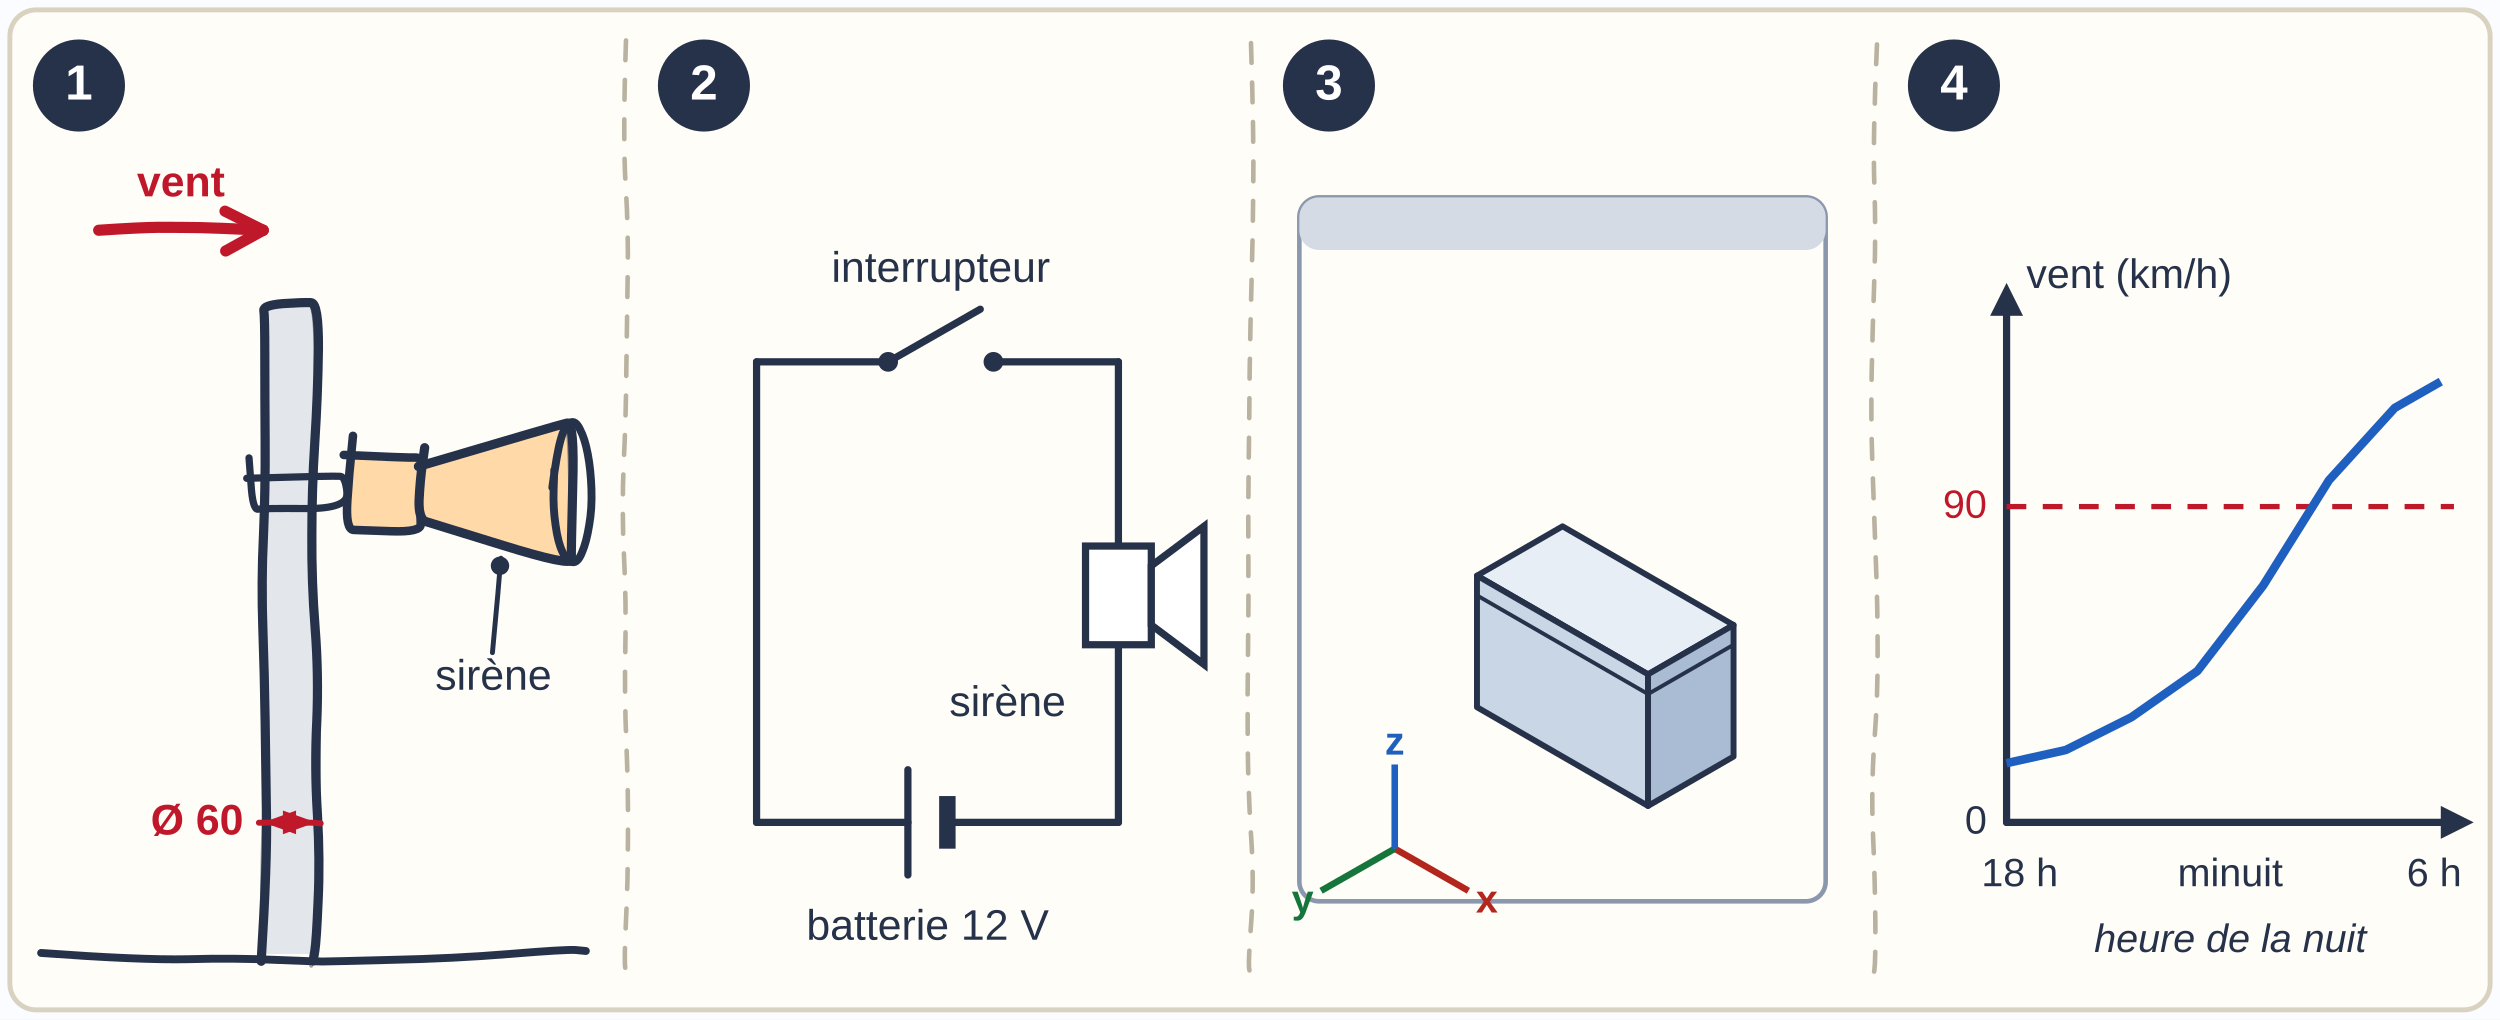
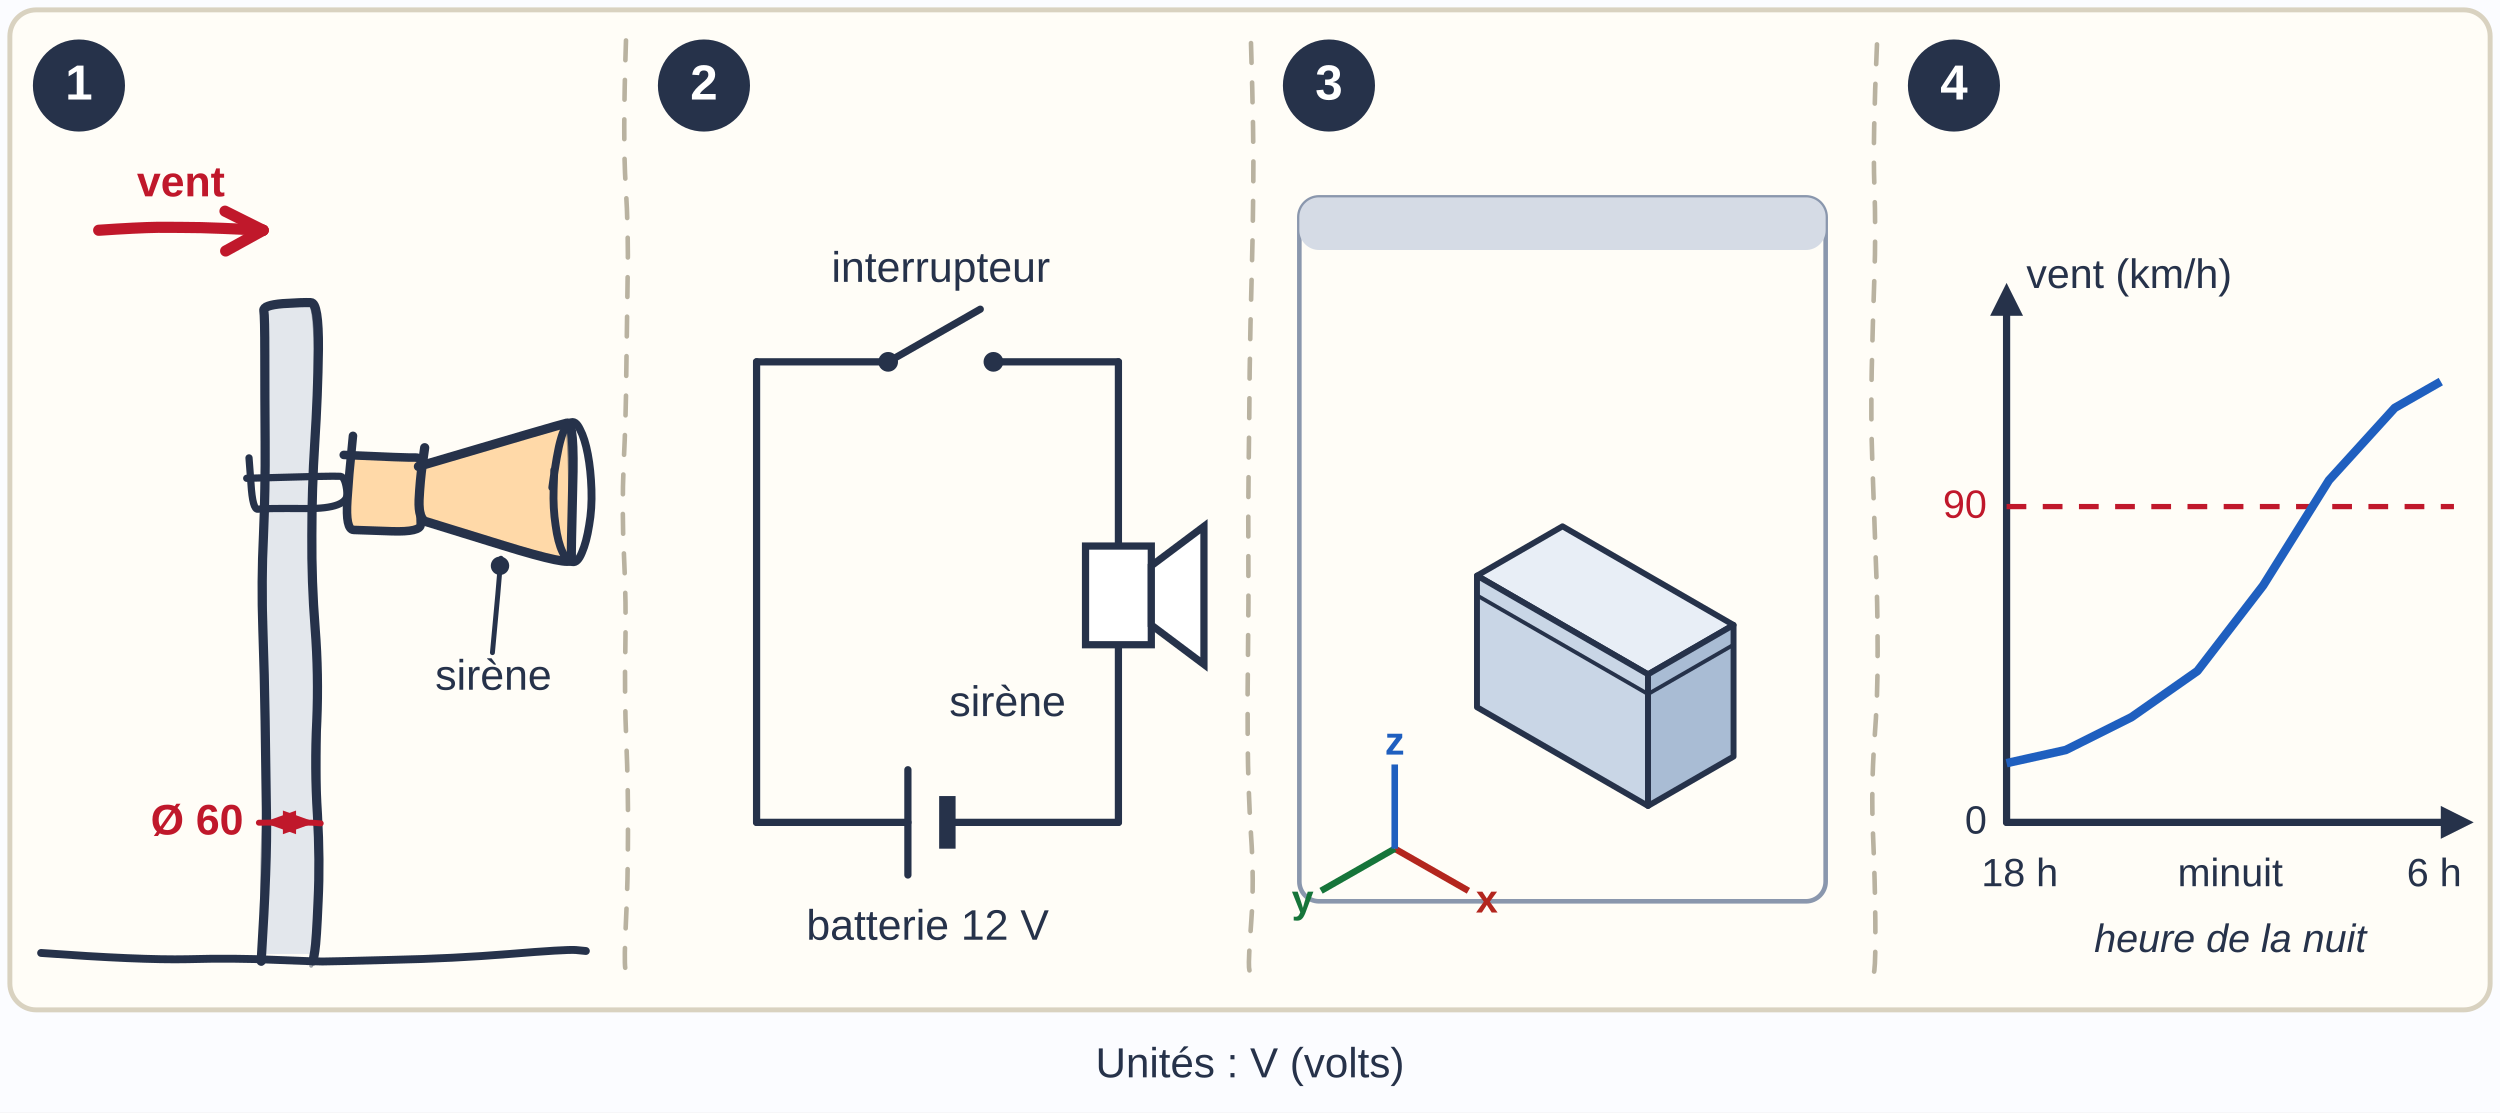
- <svg xmlns="http://www.w3.org/2000/svg" viewBox="0 0 760 310" width="760" height="310" class="schema" id="cq-quatre" role="img" aria-labelledby="cq-quatre-t cq-quatre-d" font-family="'Segoe UI',system-ui,Arial,sans-serif">
-   <rect x="0" y="0" width="760" height="310" fill="#fbfcff" />
+ <svg xmlns="http://www.w3.org/2000/svg" viewBox="0 0 760 338.2" width="760" height="338.2" class="schema" id="cq-quatre" role="img" aria-labelledby="cq-quatre-t cq-quatre-d" font-family="'Segoe UI',system-ui,Arial,sans-serif" data-legende-unites="28.2">
+   <rect x="0" y="0" width="760" height="338.2" fill="#fbfcff" data-legende-unites-fond="310" />
  <rect x="3" y="3" width="754" height="304" rx="8" fill="#fffdf7" stroke="#d9d2c0" stroke-width="1.5" />
  <path d="M190.3,12.3 Q189.3,42.2 190.2,56.3 Q191.1,70.4 190.8,84.5 Q190.6,98.6 190.4,112.7 Q190.3,126.8 189.6,140.9 Q189.0,155.0 189.7,169.1 Q190.4,183.2 190.1,197.3 Q189.8,211.4 190.4,225.5 Q191.0,239.6 190.9,253.7 Q190.9,267.8 190.3,279.9 Q189.7,292.0 190.1,294.5 L190.4,296.9" fill="none" stroke="#b9b2a0" stroke-width="1.4" stroke-linecap="round" stroke-linejoin="round" stroke-dasharray="6 6" />
  <path d="M380.3,13.1 Q381.2,42.2 381.0,56.3 Q380.9,70.4 380.5,84.5 Q380.1,98.6 379.9,112.7 Q379.8,126.8 379.6,140.9 Q379.4,155.0 379.5,169.1 Q379.6,183.2 379.4,197.3 Q379.2,211.4 379.3,225.5 Q379.4,239.6 380.3,253.7 Q381.3,267.8 380.4,279.9 Q379.5,292.0 379.7,294.1 L380.0,296.1" fill="none" stroke="#b9b2a0" stroke-width="1.4" stroke-linecap="round" stroke-linejoin="round" stroke-dasharray="6 6" />
  <path d="M570.6,13.5 Q569.3,42.2 569.8,56.3 Q570.3,70.4 569.8,84.5 Q569.3,98.6 569.0,112.7 Q568.7,126.8 569.2,140.9 Q569.7,155.0 570.2,169.1 Q570.8,183.2 570.8,197.3 Q570.9,211.4 569.8,225.5 Q568.8,239.6 569.4,253.7 Q570.0,267.8 570.1,279.9 Q570.2,292.0 569.8,295.0 L569.3,298.1" fill="none" stroke="#b9b2a0" stroke-width="1.4" stroke-linecap="round" stroke-linejoin="round" stroke-dasharray="6 6" />
  <circle cx="24.0" cy="26.0" r="14" fill="#26324a" />
  <text x="24.0" y="26.0" font-size="15" fill="#ffffff" text-anchor="middle" dominant-baseline="middle" font-weight="700">
    <tspan x="24.0" dy="-0.00em">1</tspan>
  </text>
  <circle cx="214.0" cy="26.0" r="14" fill="#26324a" />
  <text x="214.0" y="26.0" font-size="15" fill="#ffffff" text-anchor="middle" dominant-baseline="middle" font-weight="700">
    <tspan x="214.0" dy="-0.00em">2</tspan>
  </text>
  <circle cx="404.0" cy="26.0" r="14" fill="#26324a" />
  <text x="404.0" y="26.0" font-size="15" fill="#ffffff" text-anchor="middle" dominant-baseline="middle" font-weight="700">
    <tspan x="404.0" dy="-0.00em">3</tspan>
  </text>
  <circle cx="594.0" cy="26.0" r="14" fill="#26324a" />
  <text x="594.0" y="26.0" font-size="15" fill="#ffffff" text-anchor="middle" dominant-baseline="middle" font-weight="700">
    <tspan x="594.0" dy="-0.00em">4</tspan>
  </text>
  <path d="M12.5,289.7 Q42.6,291.9 57.0,291.6 Q71.3,291.2 83.7,291.8 Q96.0,292.3 98.0,292.3 Q100.0,292.3 119.0,291.8 Q138.0,291.4 155.0,290.0 Q172.0,288.6 175.0,288.8 L178.1,289.1" fill="none" stroke="#26324a" stroke-width="2.4" stroke-linecap="round" stroke-linejoin="round" />
  <polygon points="80.0,290.0 80.0,92.0 96.0,92.0 96.0,290.0" fill="#e3e7ec" />
  <path d="M79.4,292.2 Q81.3,261.7 81.0,247.6 Q80.8,233.4 80.6,219.3 Q80.4,205.1 79.9,191.0 Q79.4,176.9 80.1,162.7 Q80.7,148.6 80.6,134.4 Q80.5,120.3 80.5,108.1 Q80.5,96.0 80.2,94.4 Q80.0,92.8 86.0,92.3 Q92.0,91.9 94.5,92.0 Q96.9,92.0 96.8,106.1 Q96.6,120.3 95.7,134.4 Q94.8,148.6 94.8,162.7 Q94.7,176.9 95.8,191.0 Q96.9,205.1 96.3,219.3 Q95.6,233.4 96.5,247.6 Q97.3,261.7 96.7,273.9 Q96.2,286.0 95.7,289.1 L95.2,292.1" fill="none" stroke="#26324a" stroke-width="2.8" stroke-linecap="round" stroke-linejoin="round" />
  <path d="M79.5,293.0 Q79.6,261.7 80.2,247.6 Q80.7,233.4 80.7,219.3 Q80.6,205.1 80.6,191.0 Q80.6,176.9 80.0,162.7 Q79.5,148.6 80.4,134.4 Q81.3,120.3 80.9,108.1 Q80.4,96.0 80.2,94.2 Q80.0,92.4 86.0,92.5 Q92.0,92.7 93.9,92.3 Q95.7,92.0 95.9,106.1 Q96.0,120.3 95.7,134.4 Q95.5,148.6 95.3,162.7 Q95.2,176.9 96.1,191.0 Q97.0,205.1 97.0,219.3 Q97.0,233.4 96.7,247.6 Q96.4,261.7 96.5,273.9 Q96.5,286.0 95.6,289.8 L94.6,293.6" fill="none" stroke="#26324a" stroke-width="1.2" stroke-linecap="round" stroke-linejoin="round" opacity="0.45" />
  <path d="M75.0,145.4 Q102.0,144.6 103.5,144.8 Q105.0,145.0 105.5,149.8 Q106.0,154.7 93.0,154.6 Q80.0,154.5 78.4,154.8 Q76.8,155.0 76.3,147.1 L75.7,139.2" fill="none" stroke="#26324a" stroke-width="2.2" stroke-linecap="round" stroke-linejoin="round" />
  <polygon points="106.0,139.0 128.0,139.0 128.0,161.0 106.0,161.0" fill="#ffd9a8" />
  <path d="M104.5,138.3 Q124.0,139.2 126.5,139.1 Q129.0,139.0 128.4,148.0 Q127.7,157.0 127.9,159.4 Q128.0,161.8 119.0,161.5 Q110.0,161.2 107.5,161.1 Q105.0,161.0 105.6,152.0 Q106.2,143.0 106.8,137.7 L107.3,132.5" fill="none" stroke="#26324a" stroke-width="2.6" stroke-linecap="round" stroke-linejoin="round" />
  <polygon points="128.0,142.0 174.0,128.0 174.0,172.0 128.0,158.0" fill="#ffd9a8" />
  <path d="M127.2,141.8 Q170.1,129.1 172.4,128.6 Q174.7,128.0 174.1,148.0 Q173.6,168.0 173.7,170.1 Q173.9,172.3 152.9,165.8 Q131.9,159.3 129.6,158.6 Q127.2,158.0 127.4,152.0 Q127.7,146.0 128.4,141.1 L129.1,136.1" fill="none" stroke="#26324a" stroke-width="2.8" stroke-linecap="round" stroke-linejoin="round" />
  <path d="M126.7,142.4 Q170.3,128.8 171.7,128.4 Q173.1,128.0 173.3,148.0 Q173.6,168.0 173.7,170.3 Q173.8,172.6 152.9,165.7 Q132.0,158.8 130.2,158.4 Q128.4,158.0 127.8,152.0 Q127.3,146.0 128.5,140.9 L129.6,135.8" fill="none" stroke="#26324a" stroke-width="1.2" stroke-linecap="round" stroke-linejoin="round" opacity="0.45" />
  <path d="M167.9,148.2 Q169.3,137.5 170.5,133.5 Q171.6,129.5 173.3,128.5 Q174.9,127.6 176.3,130.5 Q177.8,133.3 178.7,138.1 Q179.6,142.8 179.8,148.8 Q180.0,154.7 179.1,159.7 Q178.3,164.8 176.9,168.0 Q175.6,171.2 174.0,170.9 Q172.4,170.7 171.0,167.8 Q169.6,164.9 168.9,159.7 Q168.1,154.5 168.3,148.7 L168.5,142.9" fill="none" stroke="#26324a" stroke-width="2.4" stroke-linecap="round" stroke-linejoin="round" />
  <path d="M30.0,70.0 Q41.6,69.2 48.1,69.1 Q54.5,69.1 61.2,69.2 Q67.9,69.4 74.0,69.7 L80.0,70.0" fill="none" stroke="#c0182b" stroke-width="3.4" stroke-linecap="round" stroke-linejoin="round" />
  <path d="M80.0,70.0 L68.4,64.2" fill="none" stroke="#c0182b" stroke-width="3.4" stroke-linecap="round" stroke-linejoin="round" />
  <path d="M80.0,70.0 L68.6,76.3" fill="none" stroke="#c0182b" stroke-width="3.4" stroke-linecap="round" stroke-linejoin="round" />
  <text x="55.0" y="56.0" font-size="13" fill="#c0182b" text-anchor="middle" dominant-baseline="middle" font-weight="700" stroke="#fffdf7" stroke-width="4" stroke-linejoin="round" paint-order="stroke">
    <tspan x="55.0" dy="-0.00em">vent</tspan>
  </text>
  <text x="150.0" y="206.0" font-size="13" fill="#26324a" text-anchor="middle" dominant-baseline="middle" stroke="#fffdf7" stroke-width="4" stroke-linejoin="round" paint-order="stroke">
    <tspan x="150.0" dy="-0.00em">sirène</tspan>
  </text>
  <path d="M149.7,198.4 Q151.8,176.0 152.0,172.8 L152.3,169.7" fill="none" stroke="#26324a" stroke-width="1.5" stroke-linecap="round" stroke-linejoin="round" />
  <circle cx="152.0" cy="172.0" r="2.8" fill="#26324a" />
  <path d="M78.7,250.1 Q92.0,250.0 94.8,250.1 L97.5,250.3" fill="none" stroke="#c0182b" stroke-width="1.8" stroke-linecap="round" stroke-linejoin="round" />
  <polygon points="80.0,250.0 90.0,253.6 90.0,246.4" fill="#c0182b" />
  <polygon points="96.0,250.0 86.0,253.6 86.0,246.4" fill="#c0182b" />
  <text x="74.0" y="250.0" font-size="13" fill="#c0182b" text-anchor="end" dominant-baseline="middle" font-weight="700" stroke="#fffdf7" stroke-width="4" stroke-linejoin="round" paint-order="stroke">
    <tspan x="74.0" dy="-0.00em">Ø 60</tspan>
  </text>
  <line x1="230.0" y1="110.0" x2="270.0" y2="110.0" stroke="#26324a" stroke-width="2.2" stroke-linecap="round" />
  <line x1="302.0" y1="110.0" x2="340.0" y2="110.0" stroke="#26324a" stroke-width="2.2" stroke-linecap="round" />
  <line x1="340.0" y1="110.0" x2="340.0" y2="166.0" stroke="#26324a" stroke-width="2.2" stroke-linecap="round" />
  <line x1="340.0" y1="196.0" x2="340.0" y2="250.0" stroke="#26324a" stroke-width="2.2" stroke-linecap="round" />
  <line x1="340.0" y1="250.0" x2="288.0" y2="250.0" stroke="#26324a" stroke-width="2.2" stroke-linecap="round" />
  <line x1="276.0" y1="250.0" x2="230.0" y2="250.0" stroke="#26324a" stroke-width="2.2" stroke-linecap="round" />
  <line x1="230.0" y1="250.0" x2="230.0" y2="110.0" stroke="#26324a" stroke-width="2.2" stroke-linecap="round" />
  <circle cx="270.0" cy="110" r="3" fill="#26324a" />
  <circle cx="302.0" cy="110" r="3" fill="#26324a" />
  <line x1="270.0" y1="110.0" x2="298.0" y2="94.0" stroke="#26324a" stroke-width="2.2" stroke-linecap="round" />
  <line x1="276.0" y1="234.0" x2="276.0" y2="266.0" stroke="#26324a" stroke-width="2.2" stroke-linecap="round" />
  <line x1="288.0" y1="242" x2="288.0" y2="258" stroke="#26324a" stroke-width="5" />
  <rect x="330.0" y="166" width="20" height="30" fill="#ffffff" stroke="#26324a" stroke-width="2.2" />
  <path d="M350.0,172 L366.0,160 L366.0,202 L350.0,190 Z" fill="#ffffff" stroke="#26324a" stroke-width="2.2" />
  <text x="286.0" y="82.0" font-size="13" fill="#26324a" text-anchor="middle" dominant-baseline="middle" stroke="#fffdf7" stroke-width="4" stroke-linejoin="round" paint-order="stroke">
    <tspan x="286.0" dy="-0.00em">interrupteur</tspan>
  </text>
  <text x="282.0" y="282.0" font-size="13" fill="#26324a" text-anchor="middle" dominant-baseline="middle" stroke="#fffdf7" stroke-width="4" stroke-linejoin="round" paint-order="stroke">
    <tspan x="282.0" dy="-0.00em">batterie 12 V</tspan>
  </text>
  <text x="324.0" y="214.0" font-size="13" fill="#26324a" text-anchor="end" dominant-baseline="middle" stroke="#fffdf7" stroke-width="4" stroke-linejoin="round" paint-order="stroke">
    <tspan x="324.0" dy="-0.00em">sirène</tspan>
  </text>
  <polygon points="475.0,160.0 527.0,190.0 501.0,205.0 449.0,175.0" fill="#e8eef6" stroke="#26324a" stroke-width="1.8" stroke-linejoin="round" />
  <polygon points="449.0,175.0 501.0,205.0 501.0,245.0 449.0,215.0" fill="#c9d6e6" stroke="#26324a" stroke-width="1.8" stroke-linejoin="round" />
  <polygon points="501.0,205.0 527.0,190.0 527.0,230.0 501.0,245.0" fill="#a9bcd4" stroke="#26324a" stroke-width="1.8" stroke-linejoin="round" />
  <polyline points="449.0,181.0 501.0,211.0 527.0,196.0" fill="none" stroke="#26324a" stroke-width="1.2" />
  <rect x="395.0" y="60" width="160" height="214" rx="6" fill="none" stroke="#8a97ad" stroke-width="1.4" />
  <rect x="395.0" y="60" width="160" height="16" rx="6" fill="#d5dbe5" />
  <line x1="424.0" y1="258" x2="446.4" y2="270.8" stroke="#b3261e" stroke-width="2" />
  <text x="452.0" y="274.0" font-size="12" fill="#b3261e" text-anchor="middle" dominant-baseline="middle" font-weight="700">
    <tspan x="452.0" dy="-0.00em">x</tspan>
  </text>
  <line x1="424.0" y1="258" x2="401.6" y2="270.8" stroke="#16753a" stroke-width="2" />
  <text x="396.0" y="274.0" font-size="12" fill="#16753a" text-anchor="middle" dominant-baseline="middle" font-weight="700">
    <tspan x="396.0" dy="-0.00em">y</tspan>
  </text>
  <line x1="424.0" y1="258" x2="424.0" y2="232.4" stroke="#1f5fbf" stroke-width="2" />
  <text x="424.0" y="226.0" font-size="12" fill="#1f5fbf" text-anchor="middle" dominant-baseline="middle" font-weight="700">
    <tspan x="424.0" dy="-0.00em">z</tspan>
  </text>
  <line x1="610.0" y1="250.0" x2="610.0" y2="92.0" stroke="#26324a" stroke-width="2.2" stroke-linecap="round" />
  <line x1="610.0" y1="250.0" x2="746.0" y2="250.0" stroke="#26324a" stroke-width="2.2" stroke-linecap="round" />
  <path d="M610.0,86 l-5,10 h10 z M752.0,250 l-10,-5 v10 z" fill="#26324a" />
  <line x1="610.0" y1="154" x2="746.0" y2="154" stroke="#c0182b" stroke-width="1.6" stroke-dasharray="6 5" />
  <polyline points="610.0,232.0 628.0,228.0 648.0,218.0 668.0,204.0 688.0,178.0 708.0,146.0 728.0,124.0 742.0,116.0" fill="none" stroke="#1f5fbf" stroke-width="2.6" stroke-linejoin="round" />
  <text x="616.0" y="84.0" font-size="12.5" fill="#26324a" text-anchor="start" dominant-baseline="middle" stroke="#fffdf7" stroke-width="4" stroke-linejoin="round" paint-order="stroke">
    <tspan x="616.0" dy="-0.00em">vent (km/h)</tspan>
  </text>
  <text x="604.0" y="154.0" font-size="12" fill="#c0182b" text-anchor="end" dominant-baseline="middle" stroke="#fffdf7" stroke-width="4" stroke-linejoin="round" paint-order="stroke">
    <tspan x="604.0" dy="-0.00em">90</tspan>
  </text>
  <text x="604.0" y="250.0" font-size="12" fill="#26324a" text-anchor="end" dominant-baseline="middle" stroke="#fffdf7" stroke-width="4" stroke-linejoin="round" paint-order="stroke">
    <tspan x="604.0" dy="-0.00em">0</tspan>
  </text>
  <text x="614.0" y="266.0" font-size="12" fill="#26324a" text-anchor="middle" dominant-baseline="middle" stroke="#fffdf7" stroke-width="4" stroke-linejoin="round" paint-order="stroke">
    <tspan x="614.0" dy="-0.00em">18 h</tspan>
  </text>
  <text x="678.0" y="266.0" font-size="12" fill="#26324a" text-anchor="middle" dominant-baseline="middle" stroke="#fffdf7" stroke-width="4" stroke-linejoin="round" paint-order="stroke">
    <tspan x="678.0" dy="-0.00em">minuit</tspan>
  </text>
  <text x="740.0" y="266.0" font-size="12" fill="#26324a" text-anchor="middle" dominant-baseline="middle" stroke="#fffdf7" stroke-width="4" stroke-linejoin="round" paint-order="stroke">
    <tspan x="740.0" dy="-0.00em">6 h</tspan>
  </text>
  <text x="678.0" y="286.0" font-size="12" fill="#26324a" text-anchor="middle" dominant-baseline="middle" font-style="italic" stroke="#fffdf7" stroke-width="4" stroke-linejoin="round" paint-order="stroke">
    <tspan x="678.0" dy="-0.00em">heure de la nuit</tspan>
  </text>
+   <text data-legende-unites="ligne" x="380" y="327.5" text-anchor="middle" font-size="12.8" fill="#26324a" font-family="'Segoe UI',system-ui,Arial,sans-serif">Unités : V (volts)</text>
</svg>
